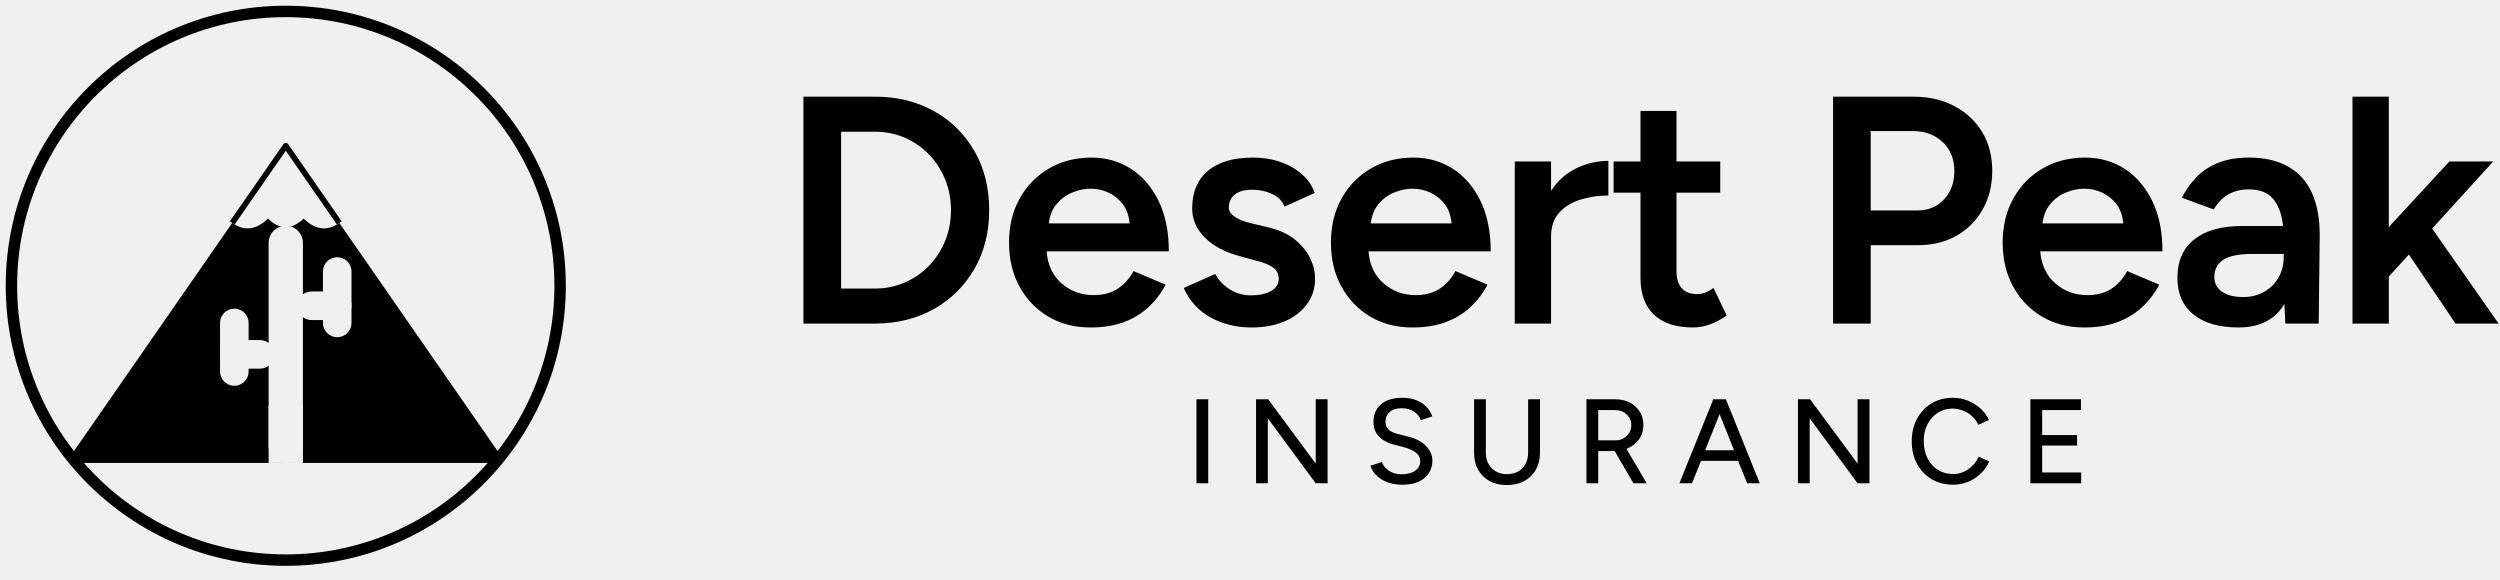
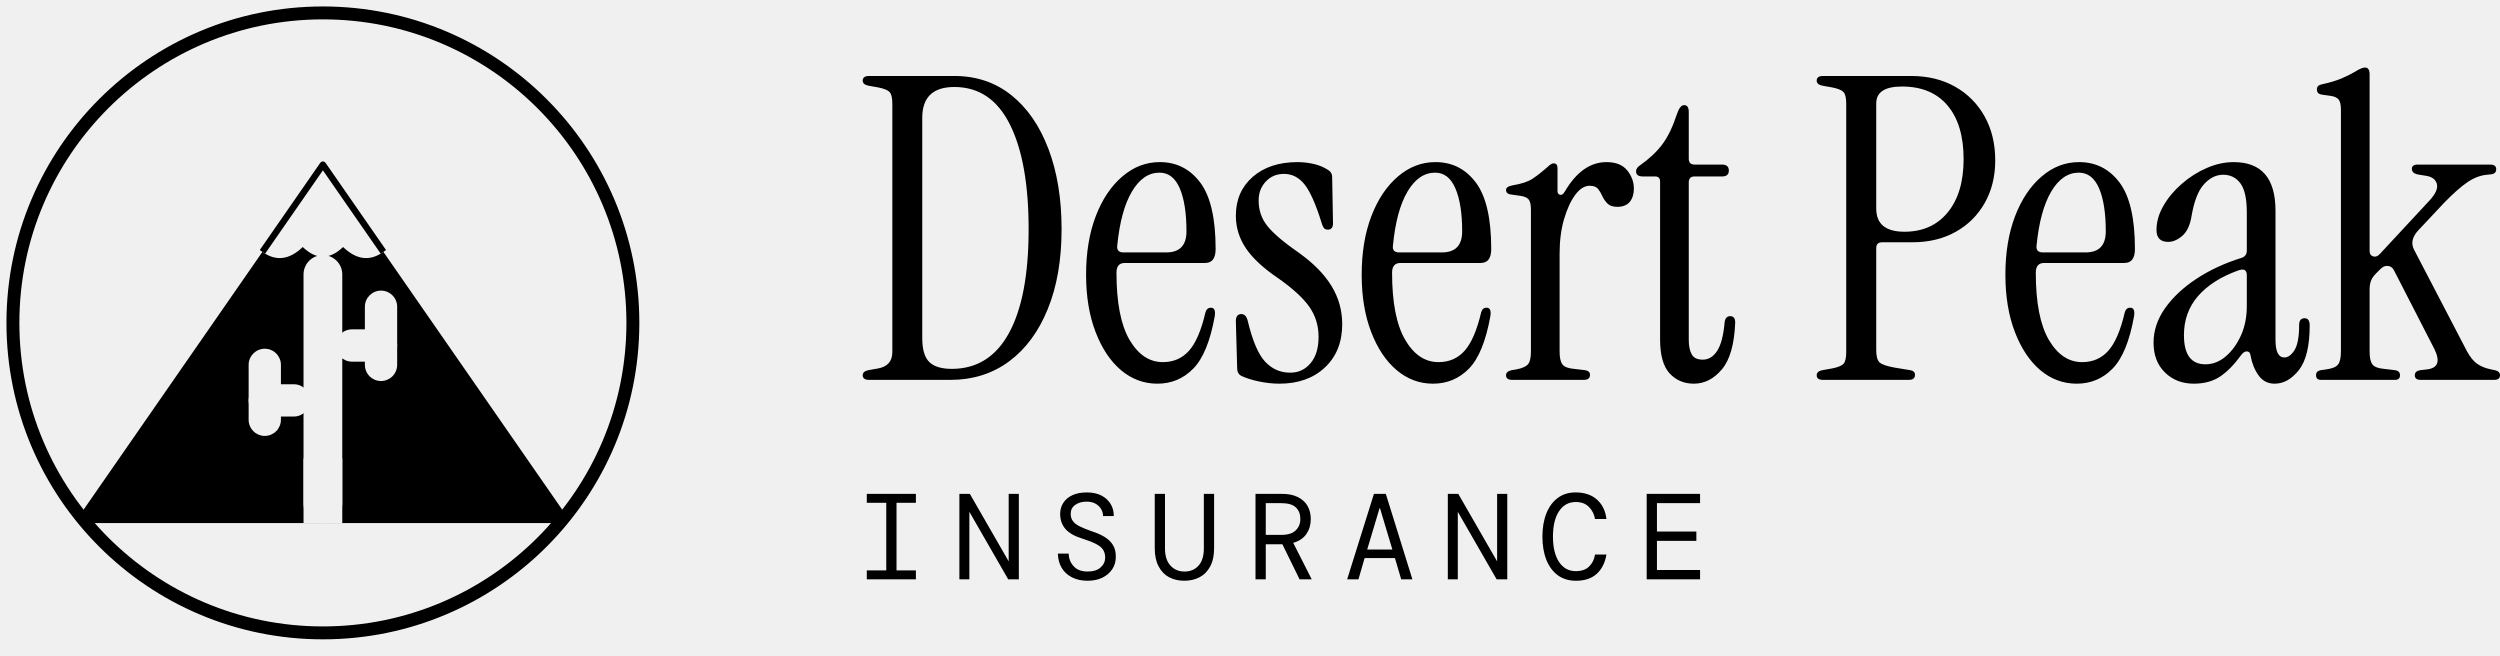
- <svg xmlns="http://www.w3.org/2000/svg" aria-labelledby="t" viewBox="0 0 297.44 69">
+ <svg xmlns="http://www.w3.org/2000/svg" aria-labelledby="t" viewBox="0 0 263.24 69">
  <g transform="scale(.17)">
    <clipPath id="dpc">
      <circle cx="200" cy="200" r="192" />
    </clipPath>
    <mask id="m" width="400" height="400" x="0" y="0" maskUnits="userSpaceOnUse">
      <path fill="#fff" d="M0 0h400v400H0z" />
      <path d="m200 102 37.46 54q-12.49 9-24.97-3-12.49 12-24.98 0-12.48 12-24.97 3Z" />
      <rect width="24" height="166" x="188" y="158" rx="12" />
      <path d="M188 284h24v40h-24z" />
      <rect width="20" height="56" x="226" y="180" rx="10" />
      <rect width="38" height="20" x="208" y="204" rx="10" />
      <rect width="20" height="54" x="154" y="216" rx="10" />
      <rect width="38" height="20" x="154" y="238" rx="10" />
    </mask>
    <g clip-path="url(#dpc)">
      <path fill="currentColor" d="m200 102 154 222H46z" mask="url(#m)" />
    </g>
    <path fill="none" stroke="currentColor" stroke-linejoin="round" stroke-width="4" d="M162.54 156 200 102l37.46 54" />
    <circle cx="200" cy="200" r="192" fill="none" stroke="currentColor" stroke-width="8" />
  </g>
-   <path fill="currentColor" d="M95.59 38.5v-27h8.49q3.97 0 7.04 1.72 3.06 1.71 4.82 4.76 1.75 3.05 1.75 7.02 0 3.93-1.75 6.98-1.76 3.05-4.82 4.78t-7.04 1.74Zm4.48-4.17h4.01q1.89 0 3.55-.71 1.65-.71 2.89-1.99 1.23-1.27 1.93-2.97.69-1.69.69-3.66t-.69-3.66q-.7-1.7-1.93-2.97-1.24-1.28-2.89-1.99t-3.55-.71h-4.01Zm29.66 4.63q-2.82 0-5-1.29t-3.43-3.57q-1.25-2.27-1.25-5.24t1.27-5.25 3.49-3.57 5.07-1.29q2.59 0 4.67 1.33t3.3 3.84 1.21 5.98h-14.54q.19 2.43 1.79 3.82t3.8 1.39q1.78 0 2.93-.8 1.16-.79 1.82-2.06l3.82 1.62q-.81 1.54-2.07 2.7t-2.97 1.78-3.91.61m-4.94-12.38h9.6q-.11-1.39-.81-2.29-.69-.91-1.69-1.37-1.01-.47-2.12-.47-1.08 0-2.18.45-1.1.44-1.87 1.37-.78.92-.93 2.31m24.15 12.38q-1.93 0-3.55-.58-1.62-.57-2.78-1.63-1.16-1.07-1.77-2.49l3.74-1.66q.58 1.08 1.71 1.81 1.14.73 2.53.73 1.5 0 2.41-.52t.91-1.44q0-.89-.7-1.37-.69-.48-1.96-.79l-1.82-.5q-2.74-.7-4.28-2.22t-1.54-3.49q0-2.9 1.87-4.48t5.38-1.58q1.77 0 3.26.52t2.56 1.47 1.51 2.22l-3.59 1.62q-.38-.97-1.46-1.49t-2.4-.52-2.04.56-.73 1.56q0 .58.65 1.06.66.48 1.89.79l2.28.54q1.89.47 3.08 1.45t1.78 2.2.58 2.45q0 1.73-.99 3.04-.98 1.32-2.68 2.03-1.69.71-3.85.71m19.09 0q-2.82 0-5-1.29t-3.43-3.57q-1.25-2.27-1.25-5.24t1.27-5.25 3.49-3.57 5.07-1.29q2.59 0 4.67 1.33t3.3 3.84q1.21 2.51 1.21 5.98h-14.54q.19 2.43 1.8 3.82 1.6 1.39 3.79 1.39 1.78 0 2.94-.8 1.15-.79 1.81-2.06l3.82 1.62q-.81 1.54-2.07 2.7t-2.97 1.78-3.91.61m-4.94-12.38h9.61q-.12-1.39-.81-2.29t-1.7-1.37-2.12-.47q-1.08 0-2.18.45-1.1.44-1.87 1.37-.77.92-.93 2.31m17.13 11.92V19.21h4.32v3.51q1.15-1.81 3.01-2.7 1.85-.88 3.81-.88v4.12q-1.77 0-3.33.49-1.56.48-2.53 1.56t-.96 2.85V38.5Zm21.21.46q-3.05 0-4.65-1.52t-1.6-4.38V22.92h-3.2v-3.71h3.2V13.2h4.28v6.01h5.21v3.71h-5.21v9.33q0 1.35.64 2.05t1.87.69q.39 0 .85-.15.46-.16 1.04-.58l1.58 3.28q-1 .69-2 1.06-1.01.36-2.01.36m16.66-.46v-27h9.53q2.78 0 4.9 1.12t3.32 3.1q1.19 1.99 1.19 4.61 0 2.55-1.12 4.55-1.11 2.01-3.1 3.15t-4.61 1.14h-5.63v9.33Zm4.48-13.46h5.55q1.93 0 3.17-1.31 1.23-1.31 1.23-3.4 0-2.12-1.39-3.43t-3.59-1.31h-4.97Zm25.38 13.92q-2.82 0-5-1.29t-3.43-3.57q-1.25-2.27-1.25-5.24t1.27-5.25 3.49-3.57 5.07-1.29q2.59 0 4.67 1.33t3.3 3.84 1.21 5.98h-14.54q.19 2.43 1.8 3.82 1.6 1.39 3.79 1.39 1.78 0 2.94-.8 1.15-.79 1.81-2.06l3.82 1.62q-.81 1.54-2.07 2.7t-2.97 1.78-3.91.61m-4.94-12.38h9.61q-.12-1.39-.81-2.29t-1.7-1.37-2.12-.47q-1.08 0-2.18.45-1.1.44-1.87 1.37-.77.92-.93 2.31m23.34 12.38q-3.47 0-5.38-1.54t-1.91-4.36q0-3.01 2.02-4.59t5.65-1.58h4.9q-.23-2.12-1.19-3.24-.97-1.12-2.86-1.12-1.39 0-2.43.58t-1.77 1.81l-3.78-1.39q.61-1.27 1.64-2.37t2.58-1.75q1.56-.66 3.76-.66 2.82 0 4.71 1.1t2.79 3.14q.91 2.05.91 4.94l-.12 10.57h-3.97l-.11-2.35q-.78 1.35-2.14 2.08-1.37.73-3.3.73m.54-3.62q1.42 0 2.52-.64t1.7-1.72.6-2.39v-.38h-3.59q-2.58 0-3.62.71-1.05.71-1.05 2.03 0 1.11.91 1.75t2.53.64m13 3.16v-27h4.32v15.51l7.21-7.8h5.21l-7.26 7.99 7.91 11.3h-5.13l-5.55-8.22-2.39 2.63v5.59Zm-137.54 19v-10h1.4v10Zm7.09 0v-10h1.44l5.66 7.66V47.5h1.41v10h-1.41l-5.7-7.73v7.73Zm17.43.17q-.8 0-1.45-.18-.65-.19-1.13-.51t-.8-.72q-.31-.4-.44-.85l1.36-.44q.21.59.81 1.02.6.42 1.47.44 1.06 0 1.67-.42t.61-1.12q0-.65-.53-1.05t-1.4-.63l-1.16-.3q-.69-.18-1.25-.52t-.89-.88q-.33-.52-.33-1.27 0-1.37.89-2.14t2.58-.77q.97 0 1.69.31.71.3 1.17.8.47.5.67 1.1l-1.36.46q-.24-.64-.83-1.04-.58-.39-1.44-.39-.9 0-1.42.43t-.52 1.17q0 .63.4.97t1.1.5l1.15.29q1.4.34 2.17 1.13.76.8.76 1.74 0 .81-.4 1.46t-1.2 1.03-1.95.38m12.4.04q-1.16 0-2.04-.47-.88-.48-1.36-1.35-.49-.86-.49-1.99v-6.4h1.4v6.4q0 .74.32 1.31t.89.89 1.3.31q.75 0 1.32-.31t.88-.89.32-1.31v-6.4h1.41v6.4q0 1.13-.49 1.99t-1.39 1.35q-.89.47-2.07.47m9.48-.21v-10h3.37q1 0 1.77.39.76.4 1.2 1.09t.43 1.61q0 .98-.55 1.72-.56.75-1.46 1.09l2.41 4.1h-1.58l-2.23-3.83h-1.96v3.83Zm1.4-5.11h2.1q.52 0 .92-.24t.66-.64.25-.92q0-.8-.56-1.3-.55-.5-1.44-.5h-1.93Zm9.66 5.11 4.03-10h1.5l4.03 10h-1.5l-1.08-2.67h-4.41l-1.07 2.67Zm3.06-3.93h3.44l-1.72-4.3Zm11.04 3.93v-10h1.44l5.66 7.66V47.5h1.41v10h-1.41l-5.7-7.73v7.73Zm18.46.17q-1.43 0-2.55-.66-1.11-.67-1.74-1.83t-.63-2.68q0-1.51.63-2.68.63-1.16 1.73-1.83 1.1-.66 2.53-.66.93 0 1.77.33.84.34 1.51.93.66.6 1.02 1.38l-1.26.57q-.27-.58-.74-1.01t-1.07-.67-1.23-.25q-1 0-1.79.5-.78.5-1.23 1.38t-.44 2.01q0 1.14.45 2.03t1.24 1.38 1.81.49q.66 0 1.24-.26.59-.27 1.05-.73.47-.47.75-1.07l1.26.56q-.36.81-1.01 1.44-.66.63-1.51.98t-1.79.35m9.2-.17v-10h6.01v1.29h-4.61v2.97h4.15v1.25h-4.15v3.2h4.64v1.29Z" data-logo="wordmark.svg" />
+   <path fill="currentColor" d="M91.51 40q-.67 0-.67-.49 0-.4.58-.53l1.02-.18q1.52-.27 1.52-1.73V10.93q0-.93-.29-1.24t-1.23-.49l-1.02-.18q-.58-.13-.58-.53 0-.49.67-.49h8.98q3.47 0 6 2.02t3.91 5.67q1.38 3.64 1.38 8.44 0 4.85-1.45 8.4-1.44 3.56-4.06 5.51-2.63 1.96-6.23 1.96Zm8.71-1.16q3.96 0 6.02-3.77 2.07-3.78 2.07-10.94 0-7.11-1.98-11.04-1.97-3.93-5.84-3.93-3.38 0-3.38 3.24v23.2q0 1.78.73 2.51.74.73 2.38.73m21.65 1.56q-2.14 0-3.83-1.42-1.68-1.42-2.68-4.02t-1-6.03q0-3.51 1.02-6.17t2.8-4.18 3.95-1.51q2.63 0 4.25 2.15 1.62 2.16 1.62 7 0 1.47-1.11 1.47h-8.45q-.88 0-.88 1.02 0 4.71 1.37 7.07 1.38 2.35 3.51 2.35 1.69 0 2.76-1.2t1.73-4.04q.14-.49.58-.49.53 0 .4.89-.71 3.95-2.27 5.53-1.55 1.58-3.77 1.58m-3.56-13.82h4.49q2.13 0 2.13-2.22 0-2.89-.71-4.54-.71-1.64-2.13-1.64-1.73 0-2.91 2t-1.54 5.69q-.08.71.67.71m16.4 13.82q-1.02 0-2.18-.24-1.15-.25-1.86-.6-.4-.23-.4-.76l-.14-4.98q0-.75.58-.75.49 0 .67.71.75 3.15 1.84 4.31t2.65 1.15q1.29 0 2.13-1t.84-2.77-.97-3.16-3.29-3.02q-2.31-1.56-3.38-3.13-1.07-1.58-1.07-3.45 0-2.53 1.78-4.09 1.78-1.55 4.71-1.55.89 0 1.74.2.84.2 1.51.64.4.27.4.71l.09 4.89q0 .67-.54.67-.31 0-.44-.2-.14-.2-.22-.51-.89-2.89-1.78-4.03-.89-1.13-2.18-1.13-1.16 0-1.91.8-.76.8-.76 2 0 1.56.94 2.71.93 1.16 3.37 2.85 2.23 1.6 3.36 3.44 1.13 1.85 1.13 4.02 0 2.85-1.82 4.56t-4.8 1.71m16.18 0q-2.13 0-3.82-1.42t-2.69-4.02-1-6.03q0-3.51 1.02-6.17t2.8-4.18 3.96-1.51q2.62 0 4.24 2.15 1.62 2.16 1.62 7 0 1.47-1.11 1.47h-8.44q-.89 0-.89 1.02 0 4.71 1.38 7.07 1.37 2.35 3.51 2.35 1.69 0 2.75-1.2 1.07-1.2 1.74-4.04.13-.49.57-.49.54 0 .4.89-.71 3.95-2.26 5.53-1.56 1.58-3.78 1.58m-3.56-13.82h4.49q2.14 0 2.14-2.22 0-2.89-.72-4.54-.71-1.64-2.13-1.64-1.73 0-2.91 2t-1.53 5.69q-.09.71.66.71m17.43-6.4q1.82-3.11 4.4-3.11 1.46 0 2.17.86.71.87.71 1.94 0 .84-.42 1.37t-1.31.54q-.71 0-1.04-.34-.34-.33-.54-.77-.2-.45-.46-.78-.27-.33-.89-.33-.8 0-1.51.95-.71.96-1.18 2.56t-.47 3.64v10.31q0 .94.29 1.34t1.22.48l1.2.14q.49.09.49.49 0 .53-.66.53h-7.52q-.66 0-.66-.49 0-.4.58-.53l.53-.09q.93-.18 1.22-.56.29-.37.29-1.31V22.09q0-.8-.24-1.09-.25-.29-.87-.38l-.93-.13q-.58-.05-.58-.49 0-.36.71-.49 1.38-.22 2.11-.71t1.53-1.2q.4-.4.67-.4.4 0 .4.53v2.4q0 .31.27.38.26.07.49-.33m13.6 20.22q-1.56 0-2.56-1.09t-1-3.58V19.11q0-.53-.53-.53h-1.29q-.71 0-.71-.54 0-.35.4-.62 1.46-1.02 2.35-2.2t1.56-3.22q.31-.93.75-.93.49 0 .49.71v4.93q0 .62.62.62h2.89q.71 0 .71.63 0 .62-.71.62h-2.89q-.62 0-.62.62v16.58q0 .98.31 1.53.31.56 1.16.56.93 0 1.53-.94t.78-3.02q.09-.62.58-.62.53 0 .53.67-.13 3.42-1.4 4.93t-2.95 1.51m13.6-.4q-.67 0-.67-.49 0-.4.58-.53l1.02-.18q.93-.18 1.22-.49t.29-1.24V10.93q0-.93-.29-1.24t-1.22-.49l-1.02-.18q-.58-.13-.58-.53 0-.49.67-.49h9.28q2.63 0 4.63 1.13 2 1.14 3.11 3.14t1.11 4.62q0 2.53-1.11 4.49-1.11 1.95-3.07 3.04t-4.53 1.09h-3.2q-.62 0-.62.62v10.76q0 .93.35 1.27.36.33 1.6.55l1.65.27q.48.09.48.49 0 .53-.66.53Zm5.6-18.04q0 2.44 2.97 2.44 2.89 0 4.56-2.04t1.67-5.6q0-3.65-1.69-5.65t-4.8-2q-2.71 0-2.71 1.78Zm21.11 18.44q-2.14 0-3.83-1.42-1.68-1.42-2.68-4.02t-1-6.03q0-3.51 1.02-6.17t2.8-4.18 3.95-1.51q2.63 0 4.25 2.15 1.62 2.16 1.62 7 0 1.47-1.11 1.47h-8.45q-.88 0-.88 1.02 0 4.71 1.37 7.07 1.38 2.35 3.51 2.35 1.69 0 2.76-1.2t1.73-4.04q.14-.49.58-.49.53 0 .4.89-.71 3.95-2.27 5.53-1.55 1.58-3.77 1.58m-3.56-13.82h4.49q2.13 0 2.13-2.22 0-2.89-.71-4.54-.71-1.64-2.13-1.64-1.73 0-2.91 2t-1.54 5.69q-.08.71.67.71m15.91 13.82q-1.86 0-3.06-1.18t-1.2-3.13q0-1.91 1.2-3.62t3.28-3.09 4.76-2.22q.58-.18.58-.76v-4.04q0-2.14-.67-3.05t-1.82-.91q-1.11 0-2.02 1t-1.31 3.36q-.23 1.42-.96 2.06t-1.49.65q-1.24 0-1.24-1.25 0-1.29.73-2.55.73-1.27 1.93-2.31 1.2-1.05 2.63-1.67 1.42-.62 2.84-.62 4.4 0 4.4 5.11v13.6q0 1.86.93 1.86.58 0 1.07-.77.49-.78.49-2.65 0-.71.58-.71.53 0 .53.76 0 3.24-1.13 4.69-1.14 1.44-2.56 1.44-1.07 0-1.69-.87-.62-.86-.84-2.06-.05-.45-.38-.47t-.64.42q-1.07 1.47-2.18 2.22t-2.76.76m1.2-2.04q1.16 0 2.14-.83.97-.82 1.6-2.2.62-1.37.62-3.11v-3.24q0-.85-.94-.49-2.71.98-4.2 2.69-1.48 1.71-1.48 4.11 0 3.07 2.26 3.07M244.4 40q-.53 0-.53-.49 0-.44.49-.53l.62-.09q.93-.13 1.22-.53t.29-1.34V11.56q0-.8-.25-1.09-.24-.29-.86-.38l-.94-.13q-.48-.09-.48-.54 0-.44.48-.53 1.25-.27 2.09-.62.85-.36 1.43-.71.71-.45 1.06-.45.49 0 .49.71v18.62q0 .45.38.56t.73-.29l5.2-5.6q.94-1.02.78-1.71t-1.04-.87l-1.03-.17q-.57-.14-.57-.58 0-.45.62-.45h7.64q.62 0 .62.49t-.57.54l-.4.04q-1.03.09-2.05.78t-2.44 2.15l-2.76 2.94q-.93 1.02-.44 2l5.6 10.75q.49.89 1.06 1.29t1.43.58l.44.09q.53.13.53.53 0 .49-.62.49h-7.73q-.62 0-.62-.49 0-.44.57-.53l.76-.09q1.69-.22.71-2.18l-4.22-8.22q-.22-.45-.65-.49-.42-.04-.77.31l-.49.49q-.4.4-.54.8-.13.4-.13.89v6.53q0 .94.29 1.34t1.22.48l1.2.14q.49.09.49.53 0 .49-.53.49ZM91.27 61v-.94h2.05v-7.12h-2.05V52h5.17v.94H94.4v7.12h2.04V61Zm9.75 0v-9h1.1l4.09 7.11V52h1.07v9h-1.12l-4.09-7.11V61Zm13.5.15q-.95 0-1.65-.36t-1.08-1-.4-1.5h1.14q.01.77.52 1.33.5.56 1.47.56.89 0 1.37-.43t.48-1.04q0-.5-.23-.84t-.75-.6q-.52-.27-1.4-.55-1.23-.37-1.8-1.02-.56-.64-.56-1.59 0-.64.33-1.16t.96-.81 1.53-.29q.85 0 1.49.31.64.32.99.88t.35 1.3h-1.13q0-.36-.19-.71t-.58-.58-.98-.23q-.7 0-1.18.34t-.48.94q0 .45.22.75.21.31.7.56t1.32.54q.79.25 1.35.6.55.34.86.84t.3 1.24q0 .74-.37 1.3-.38.57-1.05.9-.66.32-1.55.32m10.18 0q-.9 0-1.6-.37t-1.1-1.14q-.41-.76-.41-1.92V52h1.08v5.76q0 1.16.57 1.79t1.49.63 1.48-.63q.55-.63.55-1.79V52h1.08v5.72q0 1.16-.41 1.92-.41.77-1.12 1.14t-1.61.37m7.5-.15v-9h2.76q1.04 0 1.72.35t1.01.94q.33.6.33 1.36 0 .89-.45 1.56-.46.68-1.4.95l1.95 3.84h-1.28l-1.81-3.69h-1.75V61Zm1.08-4.68h1.64q1.03 0 1.51-.47.49-.47.49-1.2 0-.77-.47-1.22t-1.54-.45h-1.63Zm8.57 4.68 2.82-9h1.25l2.8 9h-1.18l-.66-2.24h-3.19l-.65 2.24Zm3.41-7.48-1.3 4.34h2.65l-1.3-4.34Zm7.19 7.48v-9h1.1l4.09 7.11V52h1.07v9h-1.12l-4.09-7.11V61Zm13.47.15q-1.09 0-1.88-.57-.79-.58-1.21-1.62-.42-1.05-.42-2.46 0-1.4.42-2.45t1.21-1.63 1.88-.57q1.39 0 2.24.76.85.77.99 2.04h-1.2q-.13-.76-.64-1.27-.51-.52-1.39-.52-1.12 0-1.76.97t-.64 2.67.64 2.67 1.76.97q.91 0 1.41-.49t.62-1.26h1.2q-.21 1.29-1.02 2.03t-2.21.73m7.47-.15v-9h5.62v.98h-4.54v2.99h4.15v.98h-4.15v3.07h4.54V61Z" data-logo="wordmark.svg" />
</svg>
